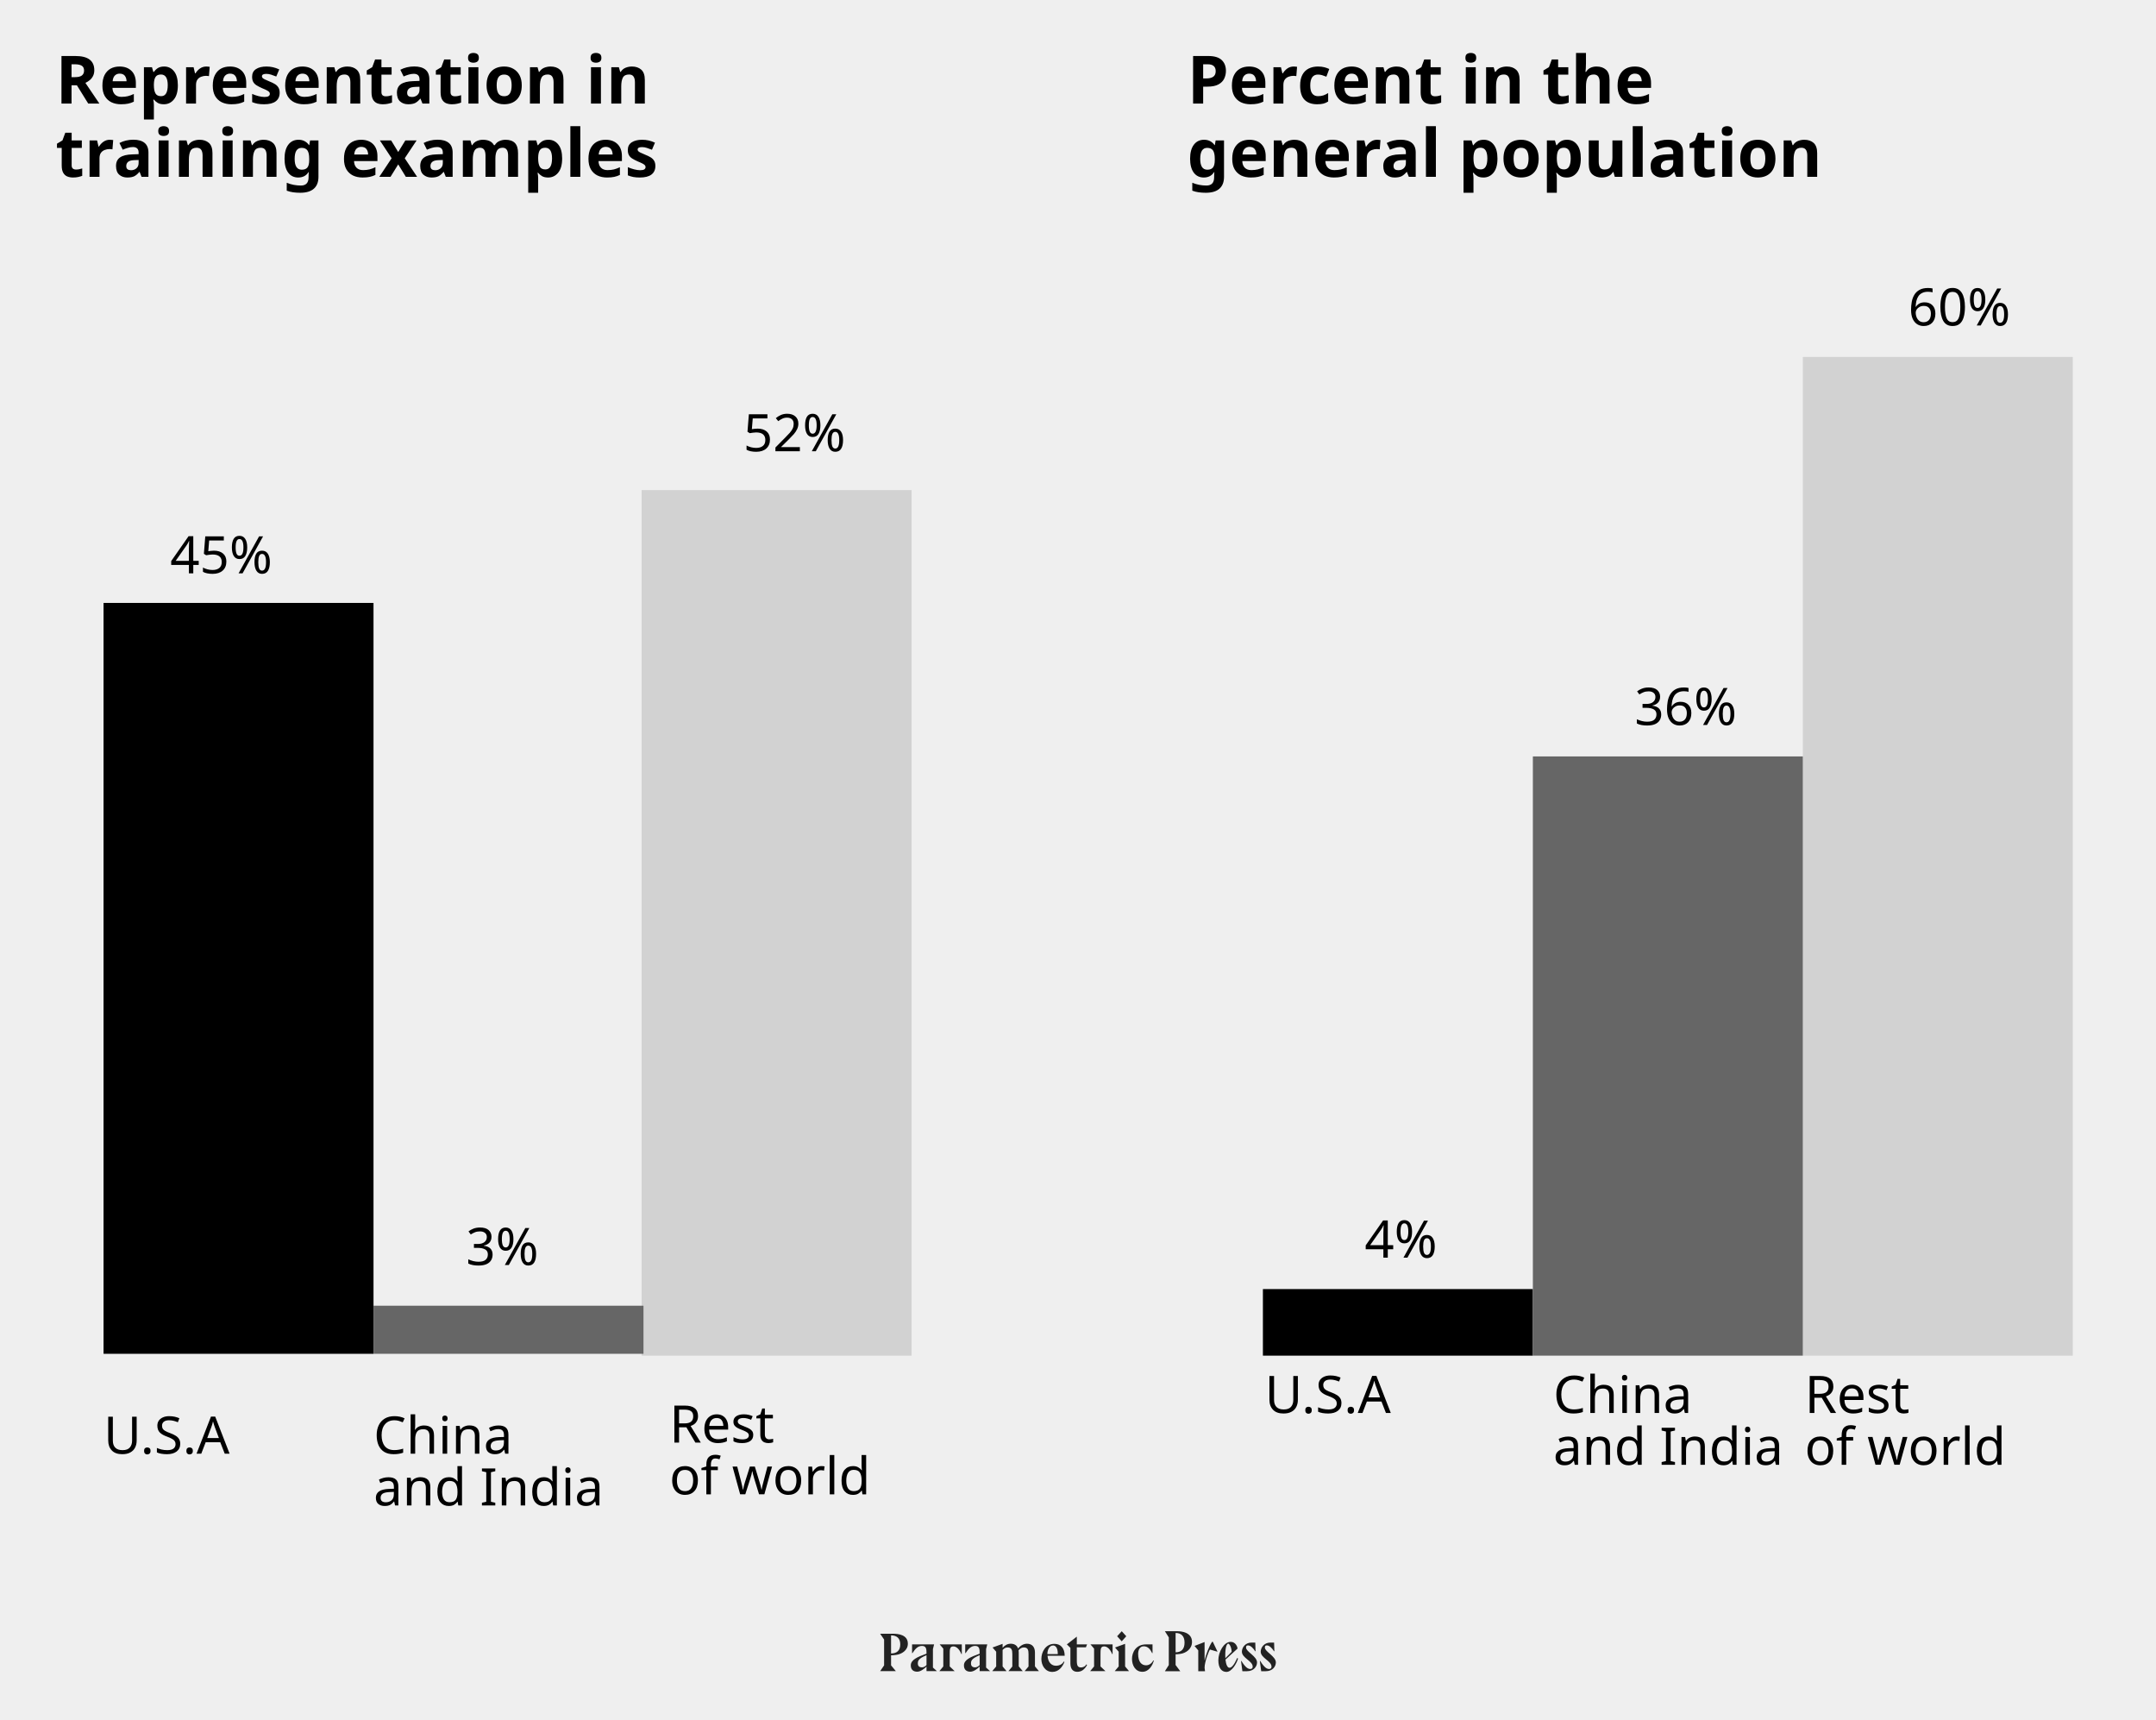
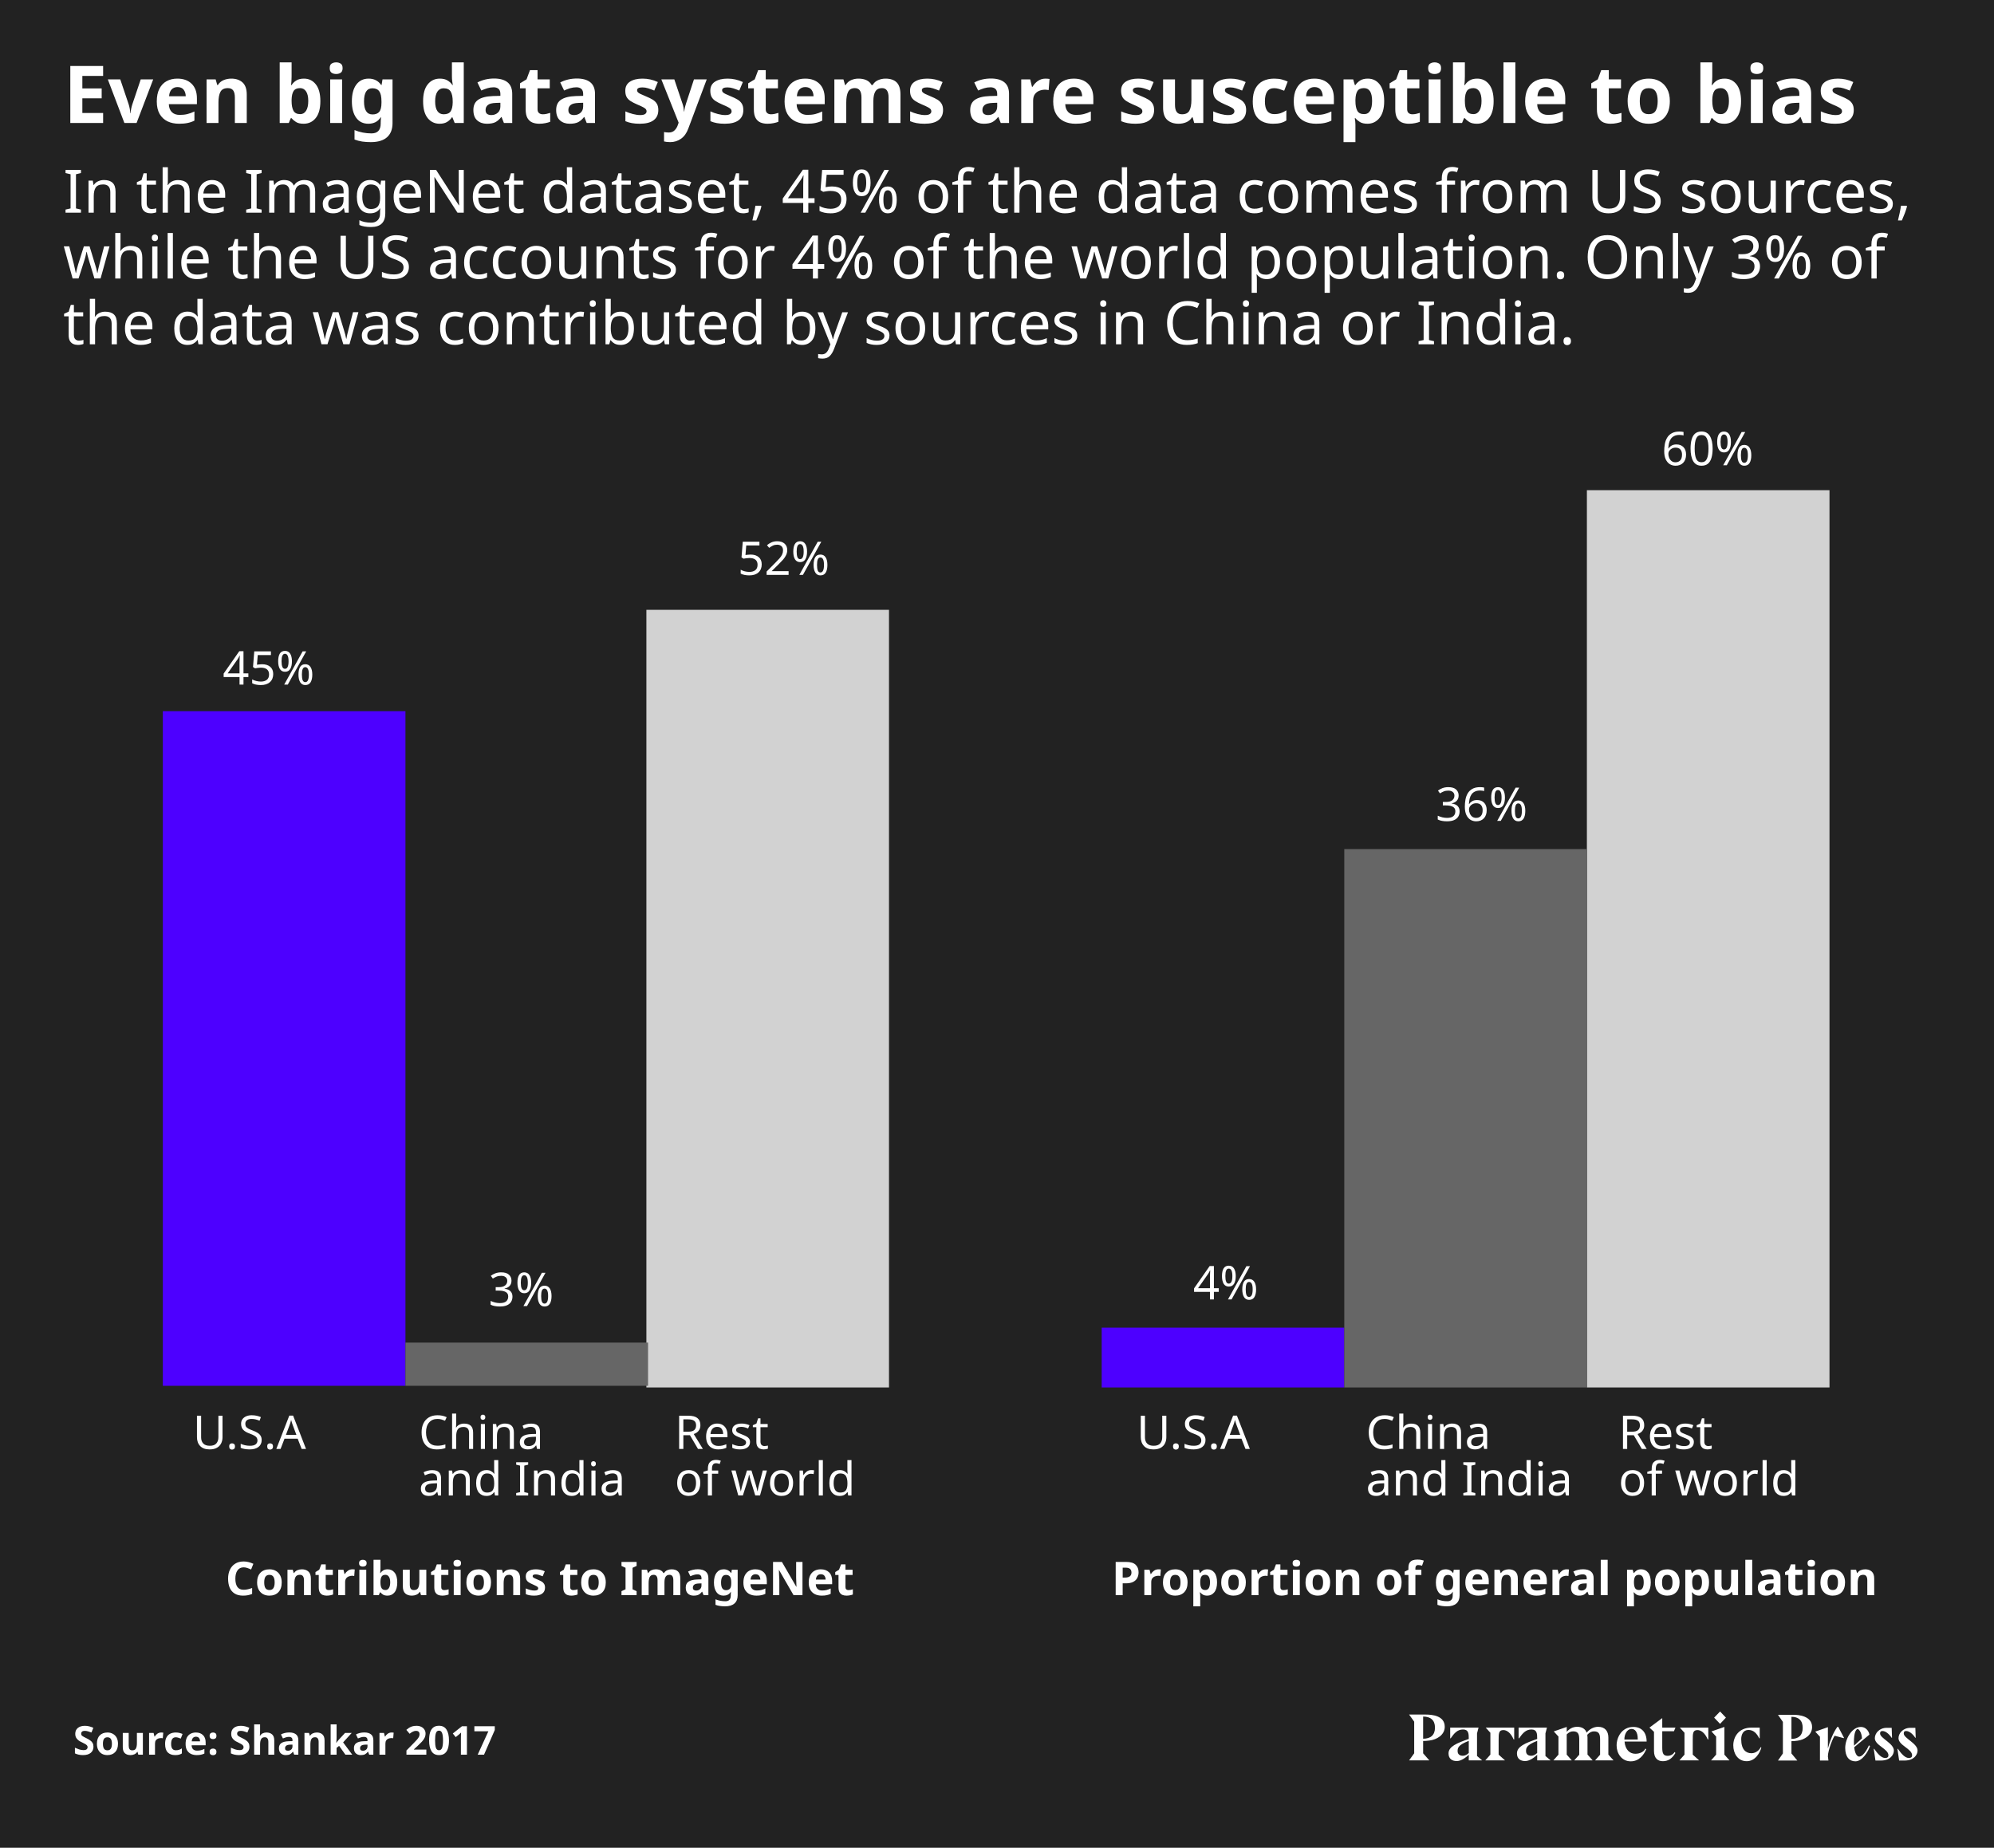
- <svg xmlns="http://www.w3.org/2000/svg" viewBox="0 0 583 465" version="1.1">
-   <g class="" id="bias-non-sampling" stroke="none" stroke-width="1" fill="none" fill-rule="evenodd">
-     <rect fill="#EFEFEF" x="0" y="0" width="583" height="465" />
-     <rect class="" id="Rectangle" fill="#000000" fill-rule="nonzero" transform="translate(378, 357.5) rotate(-90) translate(-378, -357.5) " x="369" y="321" width="18" height="73" />
-     <rect class="" id="Rectangle" fill="#000000" fill-rule="nonzero" transform="translate(64.5, 264.5) rotate(-90) translate(-64.5, -264.5) " x="-37" y="228" width="203" height="73" />
-     <rect class="" id="Rectangle" fill="#D2D2D2" fill-rule="nonzero" transform="translate(524, 231.5) rotate(-90) translate(-524, -231.5) " x="389" y="195" width="270" height="73" />
-     <rect class="" id="Rectangle" fill="#D2D2D2" fill-rule="nonzero" transform="translate(210, 249.5) rotate(-90) translate(-210, -249.5) " x="93" y="213" width="234" height="73" />
-     <rect class="" id="Rectangle" fill="#666666" fill-rule="nonzero" transform="translate(451, 285.5) rotate(-90) translate(-451, -285.5) " x="370" y="249" width="162" height="73" />
-     <rect class="" id="Rectangle" fill="#666666" fill-rule="nonzero" transform="translate(137.5, 359.5) rotate(-270) translate(-137.5, -359.5) " x="131" y="323" width="13" height="73" />
-     <text class="" id="Representation-in-tr" fill="#000000" font-family="Graphik-Bold, Graphik" font-size="18" font-weight="bold">
-       <tspan x="15" y="28">Representation in</tspan>
-       <tspan x="15" y="47.8">training examples</tspan>
+ <svg xmlns="http://www.w3.org/2000/svg" viewBox="0 0 600 556" version="1.1">
+   <g class="" id="bias-non-sampling-copy-2" stroke="none" stroke-width="1" fill="none" fill-rule="evenodd">
+     <rect fill="#222222" x="0" y="0" width="600" height="556" />
+     <rect class="" id="Rectangle" fill="#4D00FF" fill-rule="nonzero" transform="translate(368, 408.5) rotate(-90) translate(-368, -408.5) " x="359" y="372" width="18" height="73" />
+     <rect class="" id="Rectangle" fill="#4D00FF" fill-rule="nonzero" transform="translate(85.5, 315.5) rotate(-90) translate(-85.5, -315.5) " x="-16" y="279" width="203" height="73" />
+     <rect class="" id="Rectangle" fill="#D2D2D2" fill-rule="nonzero" transform="translate(514, 282.5) rotate(-90) translate(-514, -282.5) " x="379" y="246" width="270" height="73" />
+     <rect class="" id="Rectangle" fill="#D2D2D2" fill-rule="nonzero" transform="translate(231, 300.5) rotate(-90) translate(-231, -300.5) " x="114" y="264" width="234" height="73" />
+     <rect class="" id="Rectangle" fill="#666666" fill-rule="nonzero" transform="translate(441, 336.5) rotate(-90) translate(-441, -336.5) " x="360" y="300" width="162" height="73" />
+     <rect class="" id="Rectangle" fill="#666666" fill-rule="nonzero" transform="translate(158.5, 410.5) rotate(-270) translate(-158.5, -410.5) " x="152" y="374" width="13" height="73" />
+     <text class="" id="Even-big-data-system" font-family="Graphik-Bold, Graphik" font-size="24" font-weight="bold" fill="#FFFFFF">
+       <tspan x="19" y="37">Even big data systems are susceptible to bias</tspan>
    </text>
-     <text class="S A" id="U" font-family="Graphik-Medium, Graphik" font-size="14" font-weight="400" fill="#000000">
-       <tspan x="28" y="393">U.S.A</tspan>
+     <text class="" id="In-the-ImageNet-data" font-family="Graphik-Regular, Graphik" font-size="18" font-weight="normal" fill="#FFFFFF">
+       <tspan x="19" y="64">In the ImageNet dataset, 45% of the data comes from US sources, </tspan>
+       <tspan x="19" y="83.8">while the US accounts for 4% of the world population. Only 3% of</tspan>
+       <tspan x="19" y="103.6">the data was contributed by sources in China or India.</tspan>
    </text>
-     <text class="" id="45%" font-family="Graphik-Light, Graphik" font-size="14" font-weight="300" fill="#000000">
-       <tspan x="46" y="155">45%</tspan>
+     <text class="S A" id="U" font-family="Graphik-Regular, Graphik" font-size="14" font-weight="normal" fill="#FFFFFF">
+       <tspan x="58" y="436">U.S.A</tspan>
    </text>
-     <text class="" id="4%" font-family="Graphik-Light, Graphik" font-size="14" font-weight="300" fill="#000000">
-       <tspan x="369" y="340">4%</tspan>
+     <text class="" id="45%" font-family="Graphik-Medium, Graphik" font-size="14" font-weight="400" fill="#FFFFFF">
+       <tspan x="67" y="206">45%</tspan>
    </text>
-     <text class="" id="36%" font-family="Graphik-Light, Graphik" font-size="14" font-weight="300" fill="#000000">
-       <tspan x="442" y="196">36%</tspan>
+     <text class="" id="4%" font-family="Graphik-Medium, Graphik" font-size="14" font-weight="400" fill="#FFFFFF">
+       <tspan x="359" y="391">4%</tspan>
    </text>
-     <text class="" id="60%" font-family="Graphik-Light, Graphik" font-size="14" font-weight="300" fill="#000000">
-       <tspan x="516" y="88">60%</tspan>
+     <text class="" id="36%" font-family="Graphik-Medium, Graphik" font-size="14" font-weight="400" fill="#FFFFFF">
+       <tspan x="432" y="247">36%</tspan>
    </text>
-     <text class="" id="3%" font-family="Graphik-Light, Graphik" font-size="14" font-weight="300" fill="#000000">
-       <tspan x="126" y="342">3%</tspan>
+     <text class="" id="60%" font-family="Graphik-Medium, Graphik" font-size="14" font-weight="400" fill="#FFFFFF">
+       <tspan x="500" y="140">60%</tspan>
    </text>
-     <text class="" id="52%" font-family="Graphik-Light, Graphik" font-size="14" font-weight="300" fill="#000000">
-       <tspan x="201" y="122">52%</tspan>
+     <text class="" id="3%" font-family="Graphik-Medium, Graphik" font-size="14" font-weight="400" fill="#FFFFFF">
+       <tspan x="147" y="393">3%</tspan>
    </text>
-     <text class="" id="Rest-of-world" font-family="Graphik-Medium, Graphik" font-size="14" font-weight="400" fill="#000000">
-       <tspan x="181" y="390">Rest</tspan>
-       <tspan x="181" y="404">of world</tspan>
+     <text class="" id="52%" font-family="Graphik-Medium, Graphik" font-size="14" font-weight="400" fill="#FFFFFF">
+       <tspan x="222" y="173">52%</tspan>
    </text>
-     <text class="" id="Rest-of-world-Copy" font-family="Graphik-Medium, Graphik" font-size="14" font-weight="400" fill="#000000">
-       <tspan x="488" y="382">Rest</tspan>
-       <tspan x="488" y="396">of world</tspan>
+     <text class="" id="Source:-Shankar-2017" font-family="Graphik-Bold, Graphik" font-size="12" font-weight="bold" fill="#FFFFFF">
+       <tspan x="22" y="528">Source: Shankar 2017</tspan>
    </text>
-     <text class="" id="China-and-India" font-family="Graphik-Medium, Graphik" font-size="14" font-weight="400" fill="#000000">
-       <tspan x="101" y="393">China </tspan>
-       <tspan x="101" y="407">and India</tspan>
+     <text class="" id="Rest-of-world-Copy" font-family="Graphik-Regular, Graphik" font-size="14" font-weight="normal" fill="#FFFFFF">
+       <tspan x="487" y="436">Rest</tspan>
+       <tspan x="487" y="450">of world</tspan>
    </text>
-     <text class="" id="China-and-India-Copy" font-family="Graphik-Medium, Graphik" font-size="14" font-weight="400" fill="#000000">
-       <tspan x="420" y="382">China </tspan>
-       <tspan x="420" y="396">and India</tspan>
+     <text class="" id="Rest-of-world-Copy-2" font-family="Graphik-Regular, Graphik" font-size="14" font-weight="normal" fill="#FFFFFF">
+       <tspan x="203" y="436">Rest</tspan>
+       <tspan x="203" y="450">of world</tspan>
    </text>
-     <text class="S A Copy" id="US.A-Copy" font-family="Graphik-Medium, Graphik" font-size="14" font-weight="400" fill="#000000">
-       <tspan x="342" y="382">U.S.A</tspan>
+     <text class="" id="China-and-India" font-family="Graphik-Regular, Graphik" font-size="14" font-weight="normal" fill="#FFFFFF">
+       <tspan x="126" y="436">China </tspan>
+       <tspan x="126" y="450">and India</tspan>
    </text>
-     <text class="" id="Percent-in-the-gener" fill="#000000" font-family="Graphik-Bold, Graphik" font-size="18" font-weight="bold">
-       <tspan x="321" y="28">Percent in the </tspan>
-       <tspan x="321" y="47.8">general population</tspan>
+     <text class="" id="Contributions-to-Ima" font-family="Graphik-Bold, Graphik" font-size="14" font-weight="bold" fill="#FFFFFF">
+       <tspan x="67.821" y="480">Contributions to ImageNet  </tspan>
    </text>
-     <g class="" id="Logo/Full" transform="translate(238, 441)" fill="#222222">
-       <path d="M0,10.793 L1.07,9.228 L1.07,2.244 L0,0.679 L3.47,0.679 C4.873,0.679 7.49,0.93 7.49,3.381 C7.49,5.197 5.798,6.216 4.28,6.408 C3.817,6.482 3.282,6.511 2.95,6.511 L2.95,9.228 L4.251,10.793 L0,10.793 Z M2.95,1.122 L2.95,6.009 C4.526,6.009 5.436,5.212 5.436,3.558 C5.436,1.905 4.497,1.122 2.95,1.122 Z M12.536,10.793 L12.536,9.553 C11.986,10.099 10.974,10.941 10.02,10.941 C9.022,10.941 8.285,10.439 8.285,9.243 C8.285,7.737 10.034,6.969 12.536,6.068 C12.536,4.887 12.507,3.972 11.321,3.972 C10.165,3.972 9.47,4.799 8.733,5.921 L8.632,5.921 L8.632,3.558 L14.589,3.558 L14.271,4.828 L14.271,9.834 L14.285,9.834 L15.355,10.793 L12.536,10.793 Z M12.536,9.154 L12.536,6.482 C10.266,7.412 10.193,8.047 10.193,8.756 C10.193,9.464 10.671,9.774 11.278,9.774 C11.726,9.774 12.174,9.538 12.536,9.154 Z M22.079,6.172 L21.963,6.172 C21.327,4.621 20.474,4.105 19.809,4.105 C18.811,4.105 18.811,4.843 18.811,6.349 L18.811,9.523 L20.156,10.793 L16.006,10.793 L17.076,9.523 L17.076,4.695 L16.093,3.558 L22.079,3.558 L22.079,6.172 Z M26.908,10.793 L26.908,9.553 C26.358,10.099 25.346,10.941 24.392,10.941 C23.394,10.941 22.657,10.439 22.657,9.243 C22.657,7.737 24.406,6.969 26.908,6.068 C26.908,4.887 26.879,3.972 25.693,3.972 C24.537,3.972 23.843,4.799 23.105,5.921 L23.004,5.921 L23.004,3.558 L28.961,3.558 L28.643,4.828 L28.643,9.834 L28.657,9.834 L29.727,10.793 L26.908,10.793 Z M26.908,9.154 L26.908,6.482 C24.638,7.412 24.565,8.047 24.565,8.756 C24.565,9.464 25.043,9.774 25.65,9.774 C26.098,9.774 26.546,9.538 26.908,9.154 Z M33.111,3.411 L33.111,4.489 C33.674,3.824 34.383,3.381 35.308,3.381 C36.364,3.381 37.029,3.883 37.304,4.681 C37.81,3.972 38.735,3.381 39.689,3.381 C41.164,3.381 41.858,4.356 41.858,5.744 L41.858,9.523 L41.873,9.523 L42.943,10.793 L39.068,10.793 L40.123,9.538 L40.123,6.246 C40.123,5.109 39.964,4.385 38.851,4.385 C38.316,4.385 37.882,4.621 37.434,5.138 C37.463,5.33 37.477,5.537 37.477,5.744 L37.477,9.523 L37.492,9.523 L38.562,10.793 L34.687,10.793 L35.742,9.538 L35.742,6.246 C35.742,5.109 35.583,4.385 34.47,4.385 C33.964,4.385 33.544,4.592 33.111,5.064 L33.111,9.523 L34.181,10.793 L30.306,10.793 L31.376,9.523 L31.376,5.537 L30.392,4.4 L33.111,3.411 Z M49.897,6.615 L49.897,6.63 L45.256,6.63 C45.415,8.534 46.413,9.332 47.54,9.332 C48.524,9.332 49.391,8.83 49.608,8.209 L49.825,8.298 C49.304,9.642 48.278,11 46.557,11 C44.663,11 43.593,9.272 43.593,7.501 C43.593,5.596 44.75,3.411 47.107,3.411 C48.827,3.411 49.883,4.592 49.897,6.585 L49.912,6.615 L49.897,6.615 Z M48.032,6.187 L48.032,6.054 C48.032,4.474 47.41,3.854 46.774,3.854 C45.675,3.854 45.227,5.197 45.227,6.083 L45.227,6.187 L48.032,6.187 Z M53.179,1.462 L53.179,3.558 L55.955,3.558 L55.637,4.356 L53.179,4.356 L53.179,7.988 C53.179,9.405 53.497,9.789 54.351,9.789 C54.784,9.789 55.449,9.568 55.767,8.933 L55.941,9.169 C55.247,10.365 54.466,10.97 53.295,10.97 C52.297,10.97 51.444,10.38 51.444,8.697 L51.444,4.489 L50.49,3.558 L53.179,1.462 Z M62.852,6.172 L62.737,6.172 C62.1,4.621 61.247,4.105 60.582,4.105 C59.585,4.105 59.585,4.843 59.585,6.349 L59.585,9.523 L60.929,10.793 L56.78,10.793 L57.85,9.523 L57.85,4.695 L56.866,3.558 L62.852,3.558 L62.852,6.172 Z M64.081,1.358 L65.325,0 L66.554,1.358 L65.325,2.732 L64.081,1.358 Z M63.517,4.4 L66.236,3.411 L66.236,9.523 L67.306,10.793 L63.431,10.793 L64.501,9.523 L64.501,5.537 L63.517,4.4 Z M73.653,5.921 L73.552,5.921 C73.046,4.872 72.395,4.075 71.282,4.075 C70.168,4.075 69.764,5.123 69.764,6.128 C69.764,8.431 70.776,9.213 71.918,9.213 C72.916,9.213 73.667,8.401 73.841,7.885 L74,7.944 C73.696,9.14 72.713,10.97 70.92,10.97 C69.026,10.97 68.101,9.243 68.101,7.471 C68.101,5.714 69.156,3.558 71.918,3.558 L73.653,3.558 L73.653,5.921 Z" class="" id="Parametric-Press" />
-       <path d="M78.053,1.673 L77,2.84217094e-14 L80.398,2.84217094e-14 C81.407,2.84217094e-14 84.329,0.268 84.329,2.888 C84.329,4.829 82.668,5.918 81.184,6.123 C80.739,6.202 80.22,6.234 79.893,6.234 L79.893,9.138 L81.154,10.811 L77,10.811 L78.053,9.138 L78.053,1.673 Z M79.893,0.473 L79.893,5.697 C81.421,5.697 82.312,4.845 82.312,3.077 C82.312,1.31 81.407,0.473 79.893,0.473 Z M91.154,5.524 L89.196,4.956 C88.988,5.05 87.727,8.254 87.727,9.848 L87.846,10.811 L86.021,10.811 L86.021,5.192 L85.012,3.977 L87.727,2.92 L87.727,7.938 C88.157,6.171 88.884,4.182 89.76,2.857 L89.953,2.857 L91.199,5.461 L91.154,5.524 Z M96.54,7.228 L96.777,7.386 C96.392,8.743 95.086,11 93.647,11 C92.326,11 91.451,9.943 91.451,7.844 C91.451,5.571 92.964,2.872 94.789,2.872 C96.199,2.872 96.644,4.372 96.644,4.687 L93.38,7.67 C93.513,8.98 93.914,9.879 94.448,9.879 C95.516,9.879 96.54,7.228 96.54,7.228 Z M93.35,7.291 L95.056,5.571 C94.982,3.977 94.24,3.22 94.047,3.362 C93.78,3.535 93.32,4.056 93.32,6.581 C93.32,6.834 93.335,7.07 93.35,7.291 Z M101.51,5.413 L101.421,5.429 C100.858,4.498 100.116,3.835 99.463,3.835 C99.047,3.835 98.944,4.04 98.944,4.435 C98.944,5.539 101.911,6.77 101.911,8.443 C101.911,9.485 101.08,10.811 99.166,10.811 L97.95,10.811 L97.593,8.128 L97.638,7.986 C98.439,9.232 99.196,10.211 100.056,10.211 C100.501,10.211 100.739,10.006 100.739,9.58 C100.739,8.033 97.816,7.244 97.816,5.524 C97.816,4.403 98.751,3.077 100.383,3.077 L101.436,3.077 L101.51,5.413 Z M106.599,5.413 L106.51,5.429 C105.947,4.498 105.205,3.835 104.552,3.835 C104.136,3.835 104.033,4.04 104.033,4.435 C104.033,5.539 107,6.77 107,8.443 C107,9.485 106.169,10.811 104.255,10.811 L103.039,10.811 L102.682,8.128 L102.727,7.986 C103.528,9.232 104.285,10.211 105.145,10.211 C105.591,10.211 105.828,10.006 105.828,9.58 C105.828,8.033 102.905,7.244 102.905,5.524 C102.905,4.403 103.84,3.077 105.472,3.077 L106.525,3.077 L106.599,5.413 Z" class="" id="Combined-Shape" />
+     <text class="" id="Proportion-of-genera" font-family="Graphik-Bold, Graphik" font-size="14" font-weight="bold" fill="#FFFFFF">
+       <tspan x="334.444" y="480">Proportion of general population</tspan>
+     </text>
+     <text class="" id="China-and-India-Copy" font-family="Graphik-Regular, Graphik" font-size="14" font-weight="normal" fill="#FFFFFF">
+       <tspan x="411" y="436">China </tspan>
+       <tspan x="411" y="450">and India</tspan>
+     </text>
+     <text class="S A Copy" id="US.A-Copy" font-family="Graphik-Regular, Graphik" font-size="14" font-weight="normal" fill="#FFFFFF">
+       <tspan x="342" y="436">U.S.A</tspan>
+     </text>
+     <g class="" id="Logo/Full" transform="translate(424, 515)" fill="#FFFFFF">
+       <path d="M0,14.718 L1.533,12.584 L1.533,3.06 L0,0.926 L4.971,0.926 C6.98,0.926 10.728,1.268 10.728,4.611 C10.728,7.087 8.305,8.477 6.131,8.738 C5.468,8.839 4.701,8.879 4.225,8.879 L4.225,12.584 L6.089,14.718 L0,14.718 Z M4.225,1.53 L4.225,8.195 C6.483,8.195 7.787,7.107 7.787,4.852 C7.787,2.597 6.441,1.53 4.225,1.53 Z M17.957,14.718 L17.957,13.027 C17.17,13.772 15.72,14.919 14.353,14.919 C12.924,14.919 11.868,14.235 11.868,12.604 C11.868,10.55 14.374,9.503 17.957,8.275 C17.957,6.664 17.915,5.416 16.217,5.416 C14.56,5.416 13.566,6.544 12.51,8.074 L12.365,8.074 L12.365,4.852 L20.898,4.852 L20.442,6.584 L20.442,13.409 L20.463,13.409 L21.995,14.718 L17.957,14.718 Z M17.957,12.483 L17.957,8.839 C14.705,10.107 14.601,10.973 14.601,11.94 C14.601,12.906 15.285,13.329 16.155,13.329 C16.797,13.329 17.439,13.007 17.957,12.483 Z M31.626,8.416 L31.46,8.416 C30.549,6.302 29.327,5.597 28.374,5.597 C26.945,5.597 26.945,6.604 26.945,8.658 L26.945,12.987 L28.871,14.718 L22.927,14.718 L24.46,12.987 L24.46,6.403 L23.052,4.852 L31.626,4.852 L31.626,8.416 Z M38.544,14.718 L38.544,13.027 C37.757,13.772 36.307,14.919 34.94,14.919 C33.511,14.919 32.454,14.235 32.454,12.604 C32.454,10.55 34.961,9.503 38.544,8.275 C38.544,6.664 38.502,5.416 36.804,5.416 C35.147,5.416 34.153,6.544 33.097,8.074 L32.952,8.074 L32.952,4.852 L41.485,4.852 L41.029,6.584 L41.029,13.409 L41.05,13.409 L42.582,14.718 L38.544,14.718 Z M38.544,12.483 L38.544,8.839 C35.292,10.107 35.188,10.973 35.188,11.94 C35.188,12.906 35.872,13.329 36.742,13.329 C37.384,13.329 38.026,13.007 38.544,12.483 Z M47.429,4.651 L47.429,6.121 C48.236,5.215 49.251,4.611 50.577,4.611 C52.089,4.611 53.041,5.295 53.435,6.383 C54.16,5.416 55.485,4.611 56.852,4.611 C58.965,4.611 59.959,5.94 59.959,7.832 L59.959,12.987 L59.98,12.987 L61.512,14.718 L55.962,14.718 L57.474,13.007 L57.474,8.517 C57.474,6.966 57.246,5.98 55.651,5.98 C54.885,5.98 54.263,6.302 53.621,7.007 C53.663,7.268 53.683,7.55 53.683,7.832 L53.683,12.987 L53.704,12.987 L55.237,14.718 L49.686,14.718 L51.198,13.007 L51.198,8.517 C51.198,6.966 50.97,5.98 49.376,5.98 C48.651,5.98 48.05,6.262 47.429,6.906 L47.429,12.987 L48.961,14.718 L43.411,14.718 L44.943,12.987 L44.943,7.55 L43.535,6 L47.429,4.651 Z M71.474,9.02 L71.474,9.04 L64.826,9.04 C65.054,11.638 66.483,12.725 68.098,12.725 C69.507,12.725 70.75,12.04 71.06,11.195 L71.371,11.315 C70.625,13.148 69.155,15 66.69,15 C63.977,15 62.444,12.644 62.444,10.228 C62.444,7.631 64.101,4.651 67.477,4.651 C69.942,4.651 71.454,6.262 71.474,8.98 L71.495,9.02 L71.474,9.02 Z M68.803,8.436 L68.803,8.255 C68.803,6.101 67.912,5.255 67.001,5.255 C65.427,5.255 64.785,7.087 64.785,8.295 L64.785,8.436 L68.803,8.436 Z M76.176,1.993 L76.176,4.852 L80.152,4.852 L79.697,5.94 L76.176,5.94 L76.176,10.893 C76.176,12.826 76.631,13.349 77.853,13.349 C78.475,13.349 79.428,13.047 79.883,12.181 L80.132,12.503 C79.138,14.134 78.019,14.96 76.342,14.96 C74.912,14.96 73.691,14.154 73.691,11.859 L73.691,6.121 L72.324,4.852 L76.176,1.993 Z M90.032,8.416 L89.866,8.416 C88.955,6.302 87.733,5.597 86.78,5.597 C85.351,5.597 85.351,6.604 85.351,8.658 L85.351,12.987 L87.277,14.718 L81.333,14.718 L82.866,12.987 L82.866,6.403 L81.457,4.852 L90.032,4.852 L90.032,8.416 Z M91.792,1.852 L93.573,0 L95.334,1.852 L93.573,3.725 L91.792,1.852 Z M90.984,6 L94.878,4.651 L94.878,12.987 L96.411,14.718 L90.86,14.718 L92.393,12.987 L92.393,7.55 L90.984,6 Z M105.503,8.074 L105.358,8.074 C104.633,6.644 103.701,5.557 102.106,5.557 C100.512,5.557 99.932,6.987 99.932,8.356 C99.932,11.497 101.381,12.564 103.018,12.564 C104.447,12.564 105.524,11.456 105.772,10.752 L106,10.832 C105.565,12.463 104.157,14.96 101.589,14.96 C98.875,14.96 97.55,12.604 97.55,10.188 C97.55,7.792 99.062,4.852 103.018,4.852 L105.503,4.852 L105.503,8.074 Z" class="" id="Parametric-Press" />
+       <path d="M112.475,3.129 L111,1 L115.757,1 C117.169,1 121.261,1.341 121.261,4.676 C121.261,7.146 118.935,8.532 116.858,8.793 C116.234,8.894 115.507,8.934 115.05,8.934 L115.05,12.63 L116.816,14.759 L111,14.759 L112.475,12.63 L112.475,3.129 Z M115.05,1.603 L115.05,8.251 C117.19,8.251 118.436,7.166 118.436,4.917 C118.436,2.667 117.169,1.603 115.05,1.603 Z M130.816,8.03 L128.074,7.307 C127.783,7.428 126.018,11.505 126.018,13.534 L126.184,14.759 L123.629,14.759 L123.629,7.608 L122.217,6.062 L126.018,4.716 L126.018,11.103 C126.62,8.854 127.638,6.323 128.864,4.636 L129.134,4.636 L130.878,7.95 L130.816,8.03 Z M138.356,10.199 L138.688,10.4 C138.148,12.128 136.32,15 134.306,15 C132.457,15 131.231,13.654 131.231,10.983 C131.231,8.09 133.35,4.656 135.905,4.656 C137.878,4.656 138.501,6.564 138.501,6.966 L133.932,10.762 C134.119,12.429 134.68,13.574 135.427,13.574 C136.923,13.574 138.356,10.199 138.356,10.199 Z M133.89,10.28 L136.279,8.09 C136.175,6.062 135.136,5.098 134.866,5.278 C134.493,5.499 133.849,6.162 133.849,9.376 C133.849,9.697 133.869,9.999 133.89,10.28 Z M145.315,7.89 L145.19,7.91 C144.401,6.725 143.362,5.881 142.448,5.881 C141.866,5.881 141.721,6.142 141.721,6.644 C141.721,8.05 145.875,9.617 145.875,11.746 C145.875,13.072 144.712,14.759 142.033,14.759 L140.329,14.759 L139.831,11.344 L139.893,11.164 C141.015,12.75 142.074,13.996 143.279,13.996 C143.902,13.996 144.234,13.735 144.234,13.192 C144.234,11.224 140.142,10.22 140.142,8.03 C140.142,6.604 141.451,4.917 143.736,4.917 L145.211,4.917 L145.315,7.89 Z M152.439,7.89 L152.315,7.91 C151.525,6.725 150.487,5.881 149.573,5.881 C148.991,5.881 148.846,6.142 148.846,6.644 C148.846,8.05 153,9.617 153,11.746 C153,13.072 151.837,14.759 149.157,14.759 L147.454,14.759 L146.955,11.344 L147.018,11.164 C148.139,12.75 149.199,13.996 150.404,13.996 C151.027,13.996 151.359,13.735 151.359,13.192 C151.359,11.224 147.267,10.22 147.267,8.03 C147.267,6.604 148.576,4.917 150.861,4.917 L152.335,4.917 L152.439,7.89 Z" class="" id="Combined-Shape" />
    </g>
  </g>
</svg>
